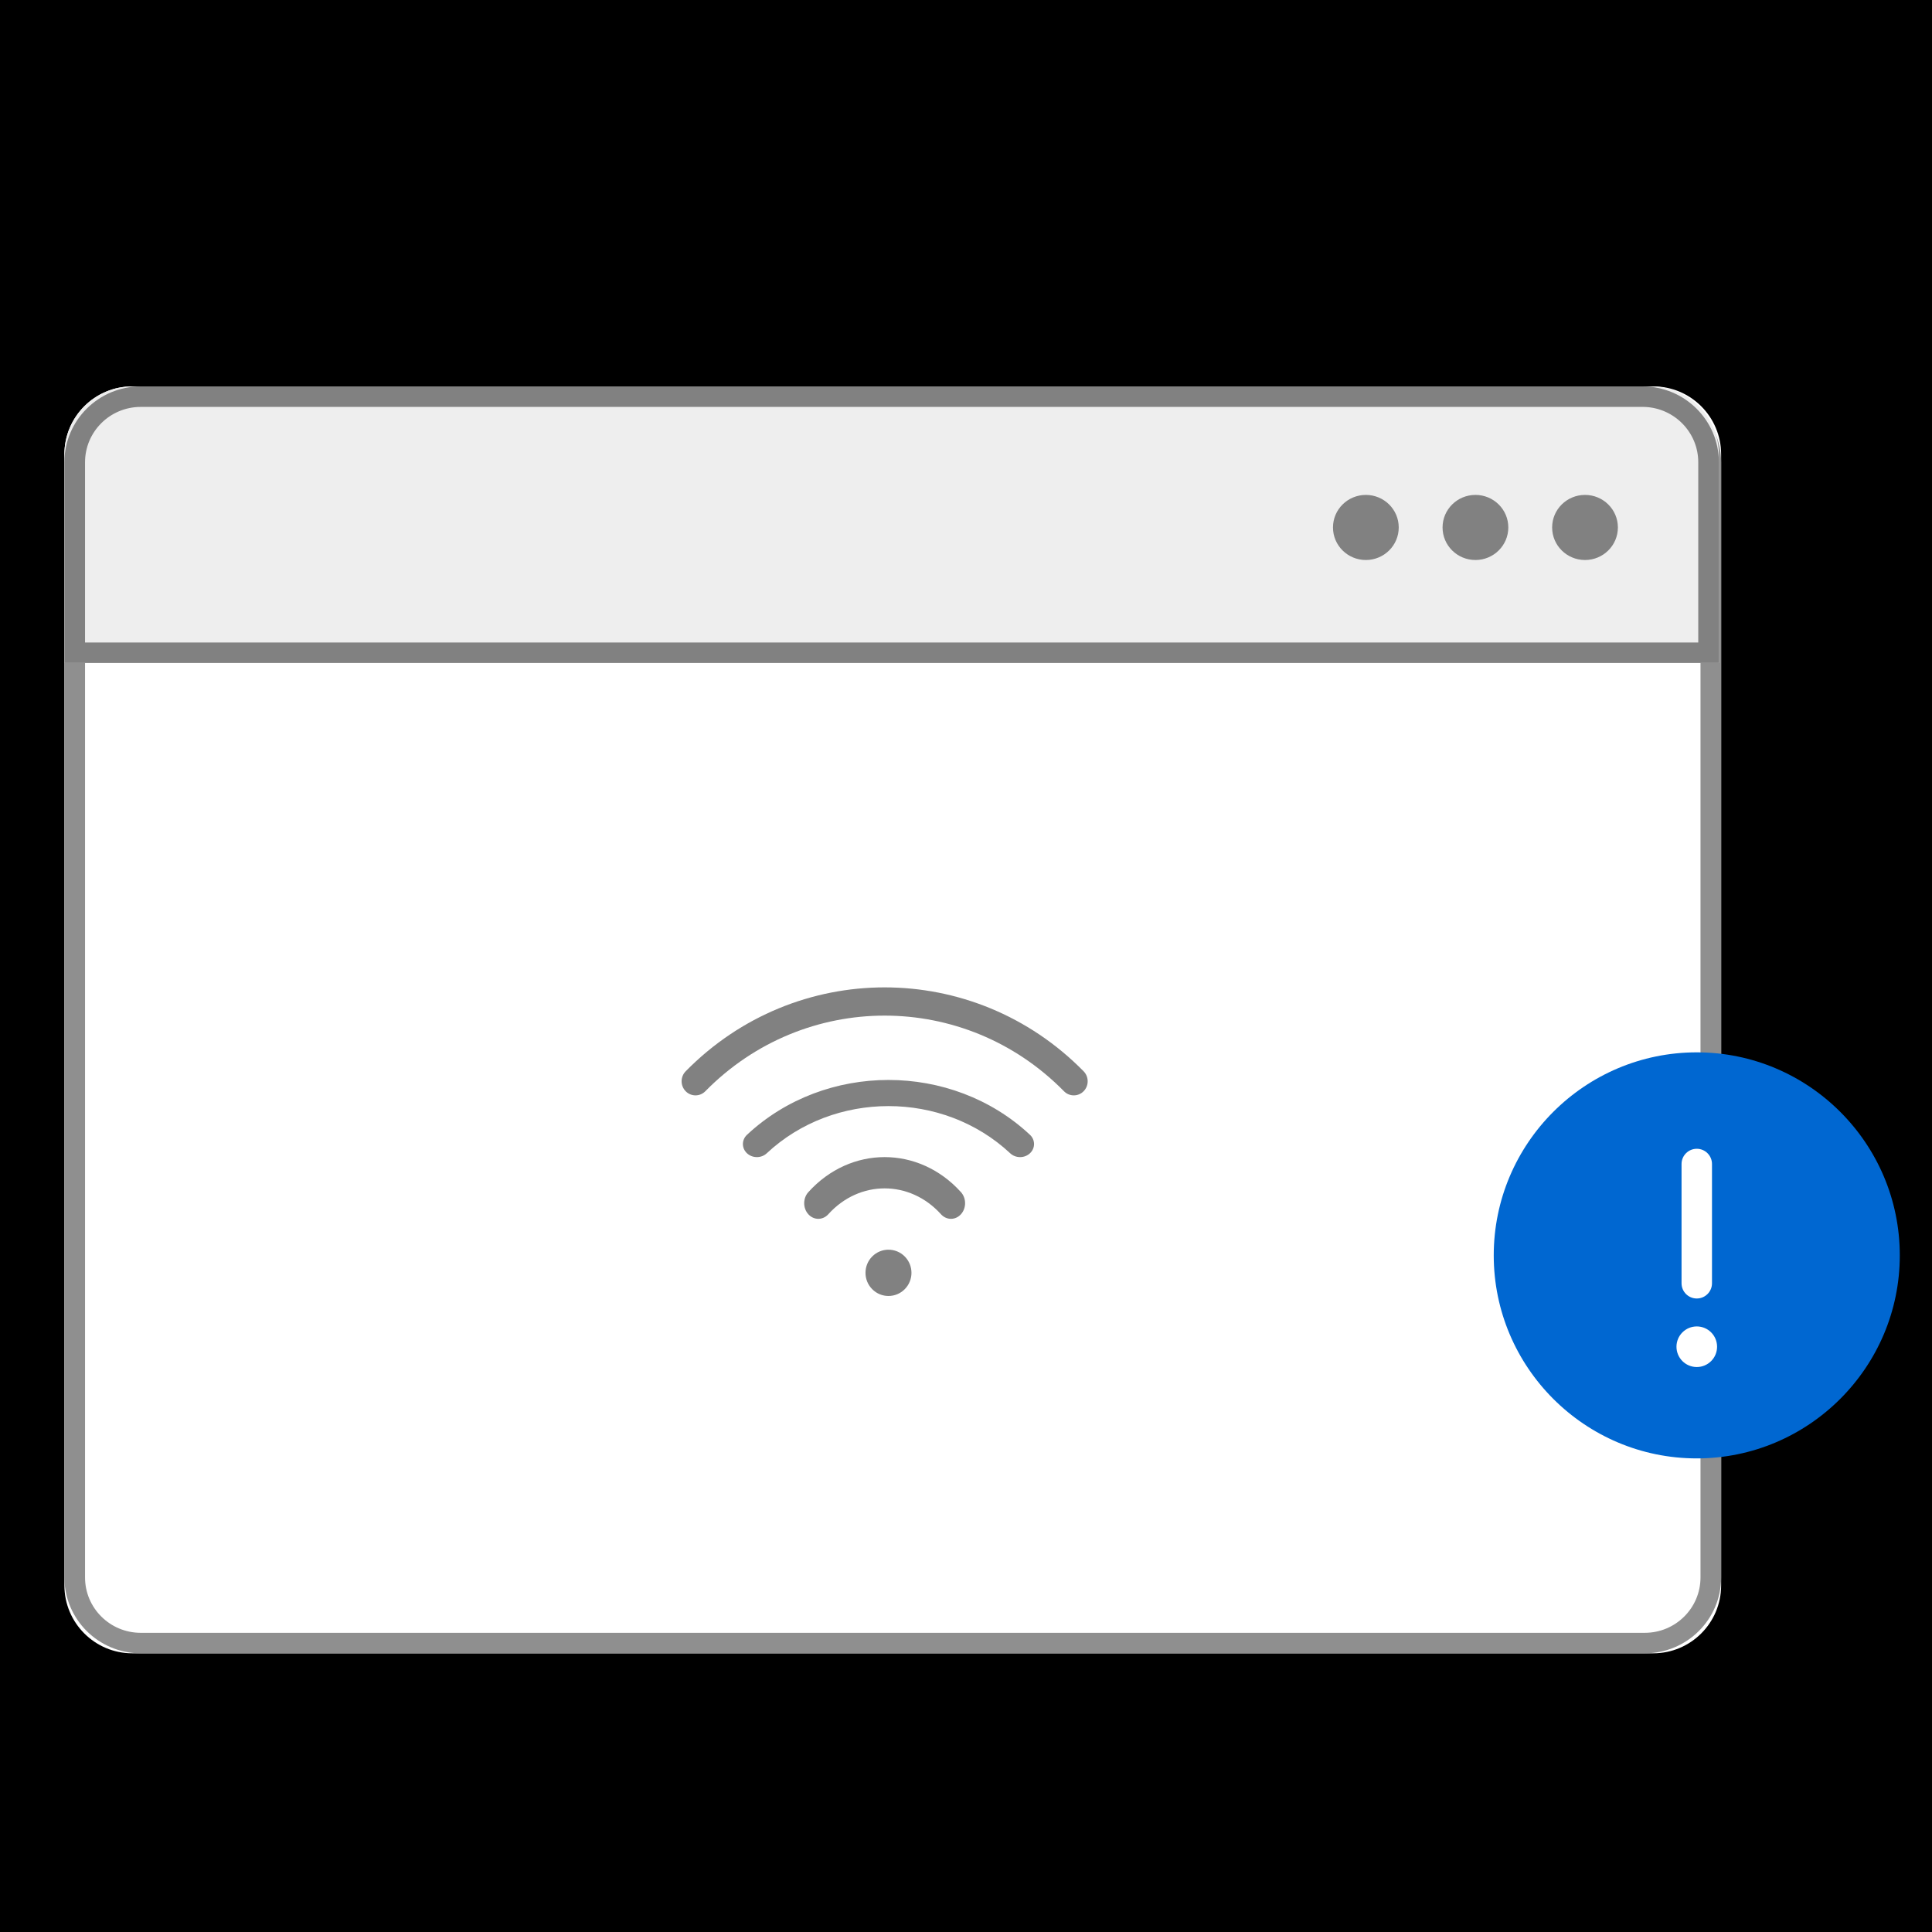
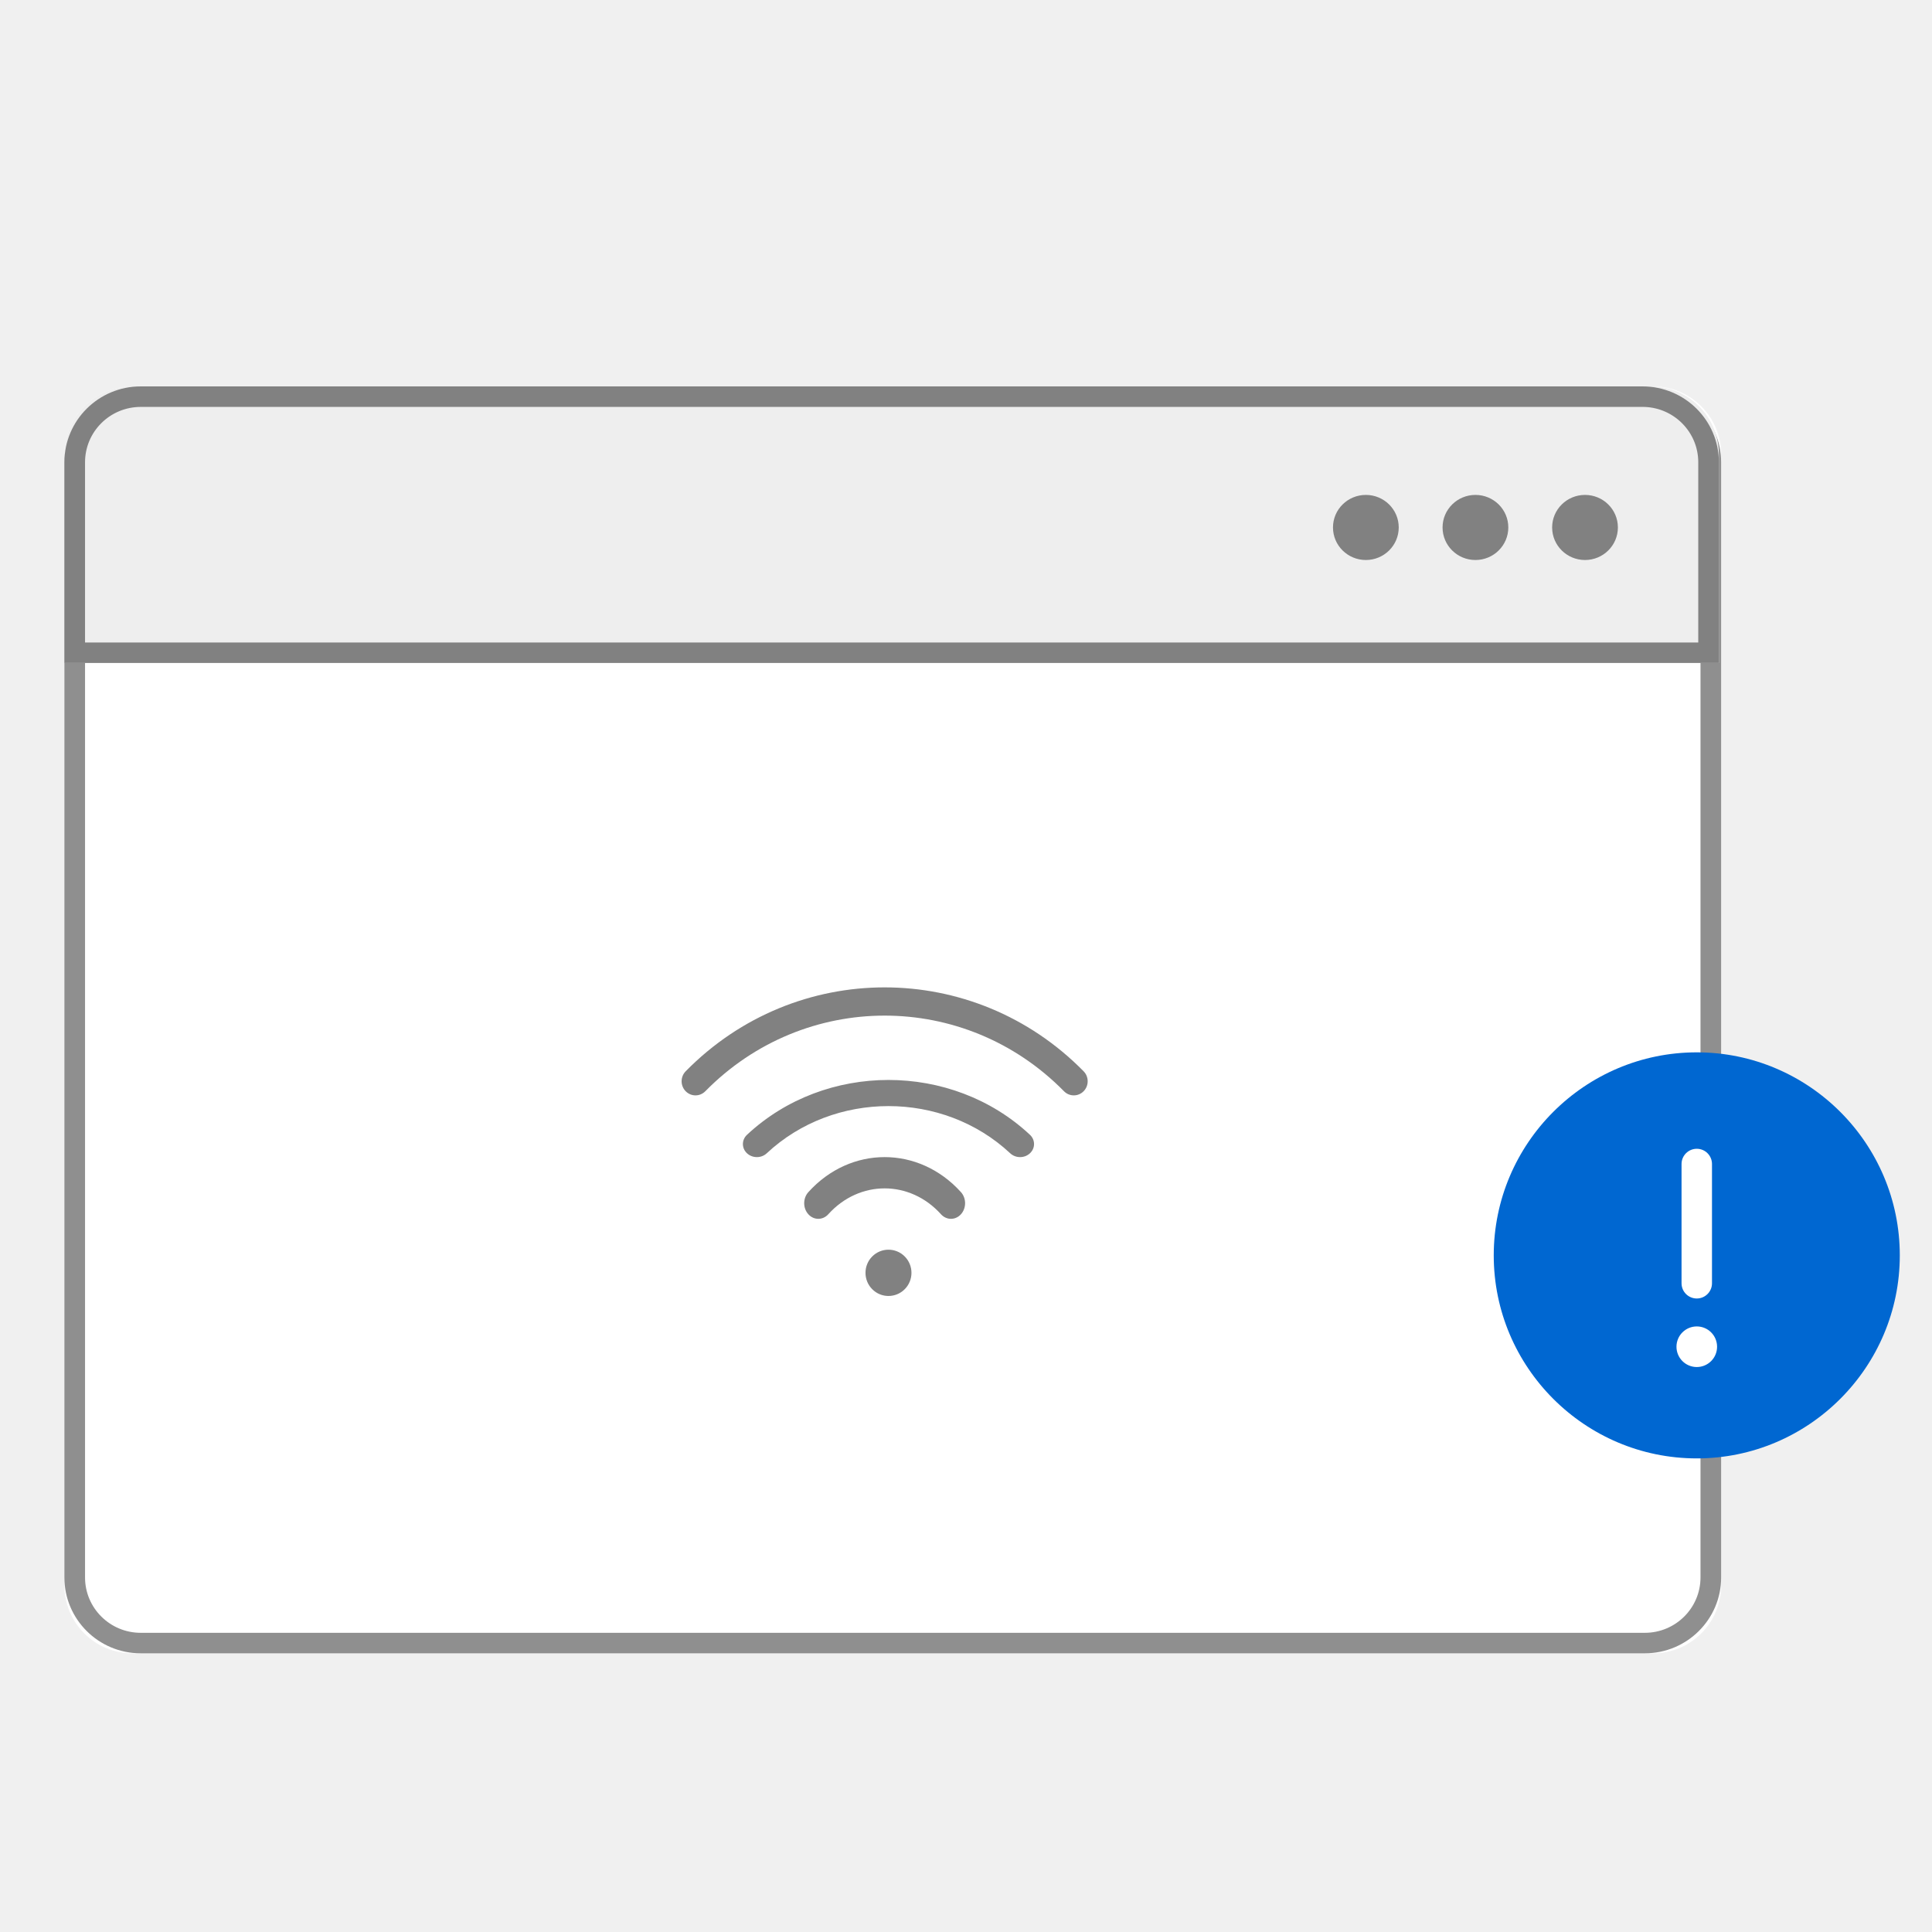
<svg xmlns="http://www.w3.org/2000/svg" viewBox="0 0 120 120" version="1.1">
-   <g id="图标" stroke="none" stroke-width="1" fill-rule="evenodd">
+   <g id="图标" stroke="none" stroke-width="1" fill="none" fill-rule="evenodd">
    <g id="pageweaknet">
      <rect id="矩形" x="0" y="0" width="120" height="120" />
      <g id="5" transform="translate(4, 24)" fill-rule="nonzero">
        <g id="01小容器/01背景/窗口">
          <rect id="矩形" fill="#FFFFFF" x="0" y="0" width="102.903" height="78.69" rx="4.218" />
          <path d="M98.161,0 C100.78,0 102.903,2.11 102.903,4.712 L102.903,73.978 C102.903,76.581 100.78,78.69 98.161,78.69 L4.742,78.69 C2.123,78.69 0,76.581 0,73.978 L0,4.712 C0,2.11 2.123,0 4.742,0 L98.161,0 Z M98.161,1.274 L4.742,1.274 C2.831,1.274 1.282,2.813 1.282,4.712 L1.282,73.978 C1.282,75.877 2.831,77.417 4.742,77.417 L98.161,77.417 C100.072,77.417 101.621,75.877 101.621,73.978 L101.621,4.712 C101.621,2.813 100.072,1.274 98.161,1.274 Z" id="矩形" fill="#8F8F8F" />
          <path d="M4.218,0 L98.545,0 C100.875,0 102.763,1.888 102.763,4.218 L102.763,17.179 L102.763,17.179 L0,17.179 L0,4.218 C0,1.888 1.888,0 4.218,0 Z" id="矩形" fill="#EEEEEE" />
          <path d="M98.021,0 C100.64,0 102.763,2.11 102.763,4.712 L102.763,17.179 L0,17.179 L0,4.712 C0,2.11 2.123,0 4.742,0 L98.021,0 Z M98.021,1.274 L4.742,1.274 C2.831,1.274 1.282,2.813 1.282,4.712 L1.282,15.906 L101.482,15.906 L101.482,4.712 C101.482,2.859 100.007,1.349 98.161,1.276 L98.021,1.274 Z" id="矩形" fill="#818181" />
          <path d="M94.448,10.783 C95.576,10.783 96.49,9.878 96.49,8.761 C96.49,7.645 95.576,6.74 94.448,6.74 C93.32,6.74 92.406,7.645 92.406,8.761 C92.406,9.878 93.32,10.783 94.448,10.783 Z M87.642,10.783 C88.77,10.783 89.684,9.878 89.684,8.761 C89.684,7.645 88.77,6.74 87.642,6.74 C86.514,6.74 85.6,7.645 85.6,8.761 C85.6,9.878 86.514,10.783 87.642,10.783 Z M80.836,10.783 C81.963,10.783 82.878,9.878 82.878,8.761 C82.878,7.645 81.963,6.74 80.836,6.74 C79.708,6.74 78.794,7.645 78.794,8.761 C78.794,9.878 79.708,10.783 80.836,10.783 Z" id="形状结合" fill="#818181" />
        </g>
        <g id="ic_wifi_lined" transform="translate(38.33628, 37.32743)" fill="#818181">
          <path d="M11.839,16.714 C12.396,16.153 13.301,16.153 13.858,16.714 C14.416,17.275 14.416,18.186 13.858,18.747 C13.301,19.308 12.396,19.308 11.839,18.747 C11.282,18.186 11.282,17.275 11.839,16.714 Z M17.35,12.718 C17.693,13.098 17.693,13.712 17.35,14.092 C17.008,14.471 16.453,14.471 16.11,14.092 C14.176,11.949 11.045,11.949 9.111,14.092 C8.769,14.471 8.213,14.471 7.871,14.092 C7.528,13.713 7.528,13.098 7.871,12.719 C10.489,9.817 14.731,9.817 17.35,12.718 Z M21.636,9.157 C21.975,9.474 21.975,9.988 21.636,10.305 C21.297,10.622 20.748,10.622 20.409,10.305 C16.229,6.397 9.467,6.397 5.288,10.305 C4.95,10.622 4.4,10.622 4.061,10.305 C3.722,9.988 3.722,9.474 4.061,9.157 C8.917,4.615 16.778,4.615 21.636,9.157 Z M24.969,5.212 C25.305,5.554 25.305,6.11 24.969,6.452 C24.632,6.794 24.086,6.794 23.75,6.452 C17.593,0.188 7.628,0.188 1.472,6.452 C1.135,6.794 0.589,6.794 0.253,6.452 C-0.084,6.11 -0.084,5.554 0.252,5.212 C7.082,-1.737 18.139,-1.737 24.969,5.212 Z" id="形状结合" />
        </g>
        <g id="ic_tips_filled" transform="translate(88.77876, 41.36283)">
          <path d="M12.611,0 C5.657,0 0,5.657 0,12.611 C0,19.564 5.657,25.221 12.611,25.221 C19.564,25.221 25.221,19.564 25.221,12.611 C25.221,5.657 19.564,0 12.611,0" id="Fill-1" fill="#0067D1" />
          <path d="M12.611,5.99 C13.133,5.99 13.556,6.414 13.556,6.936 L13.556,14.343 C13.556,14.865 13.133,15.289 12.611,15.289 C12.089,15.289 11.665,14.865 11.665,14.343 L11.665,6.936 C11.665,6.414 12.089,5.99 12.611,5.99" id="Fill-1-path" fill="#FFFFFF" />
          <path d="M12.611,19.546 C11.915,19.546 11.35,18.983 11.35,18.285 C11.35,17.588 11.915,17.024 12.611,17.024 C13.307,17.024 13.872,17.588 13.872,18.285 C13.872,18.983 13.307,19.546 12.611,19.546" id="Fill-1-path" fill="#FFFFFF" />
        </g>
      </g>
    </g>
  </g>
</svg>
